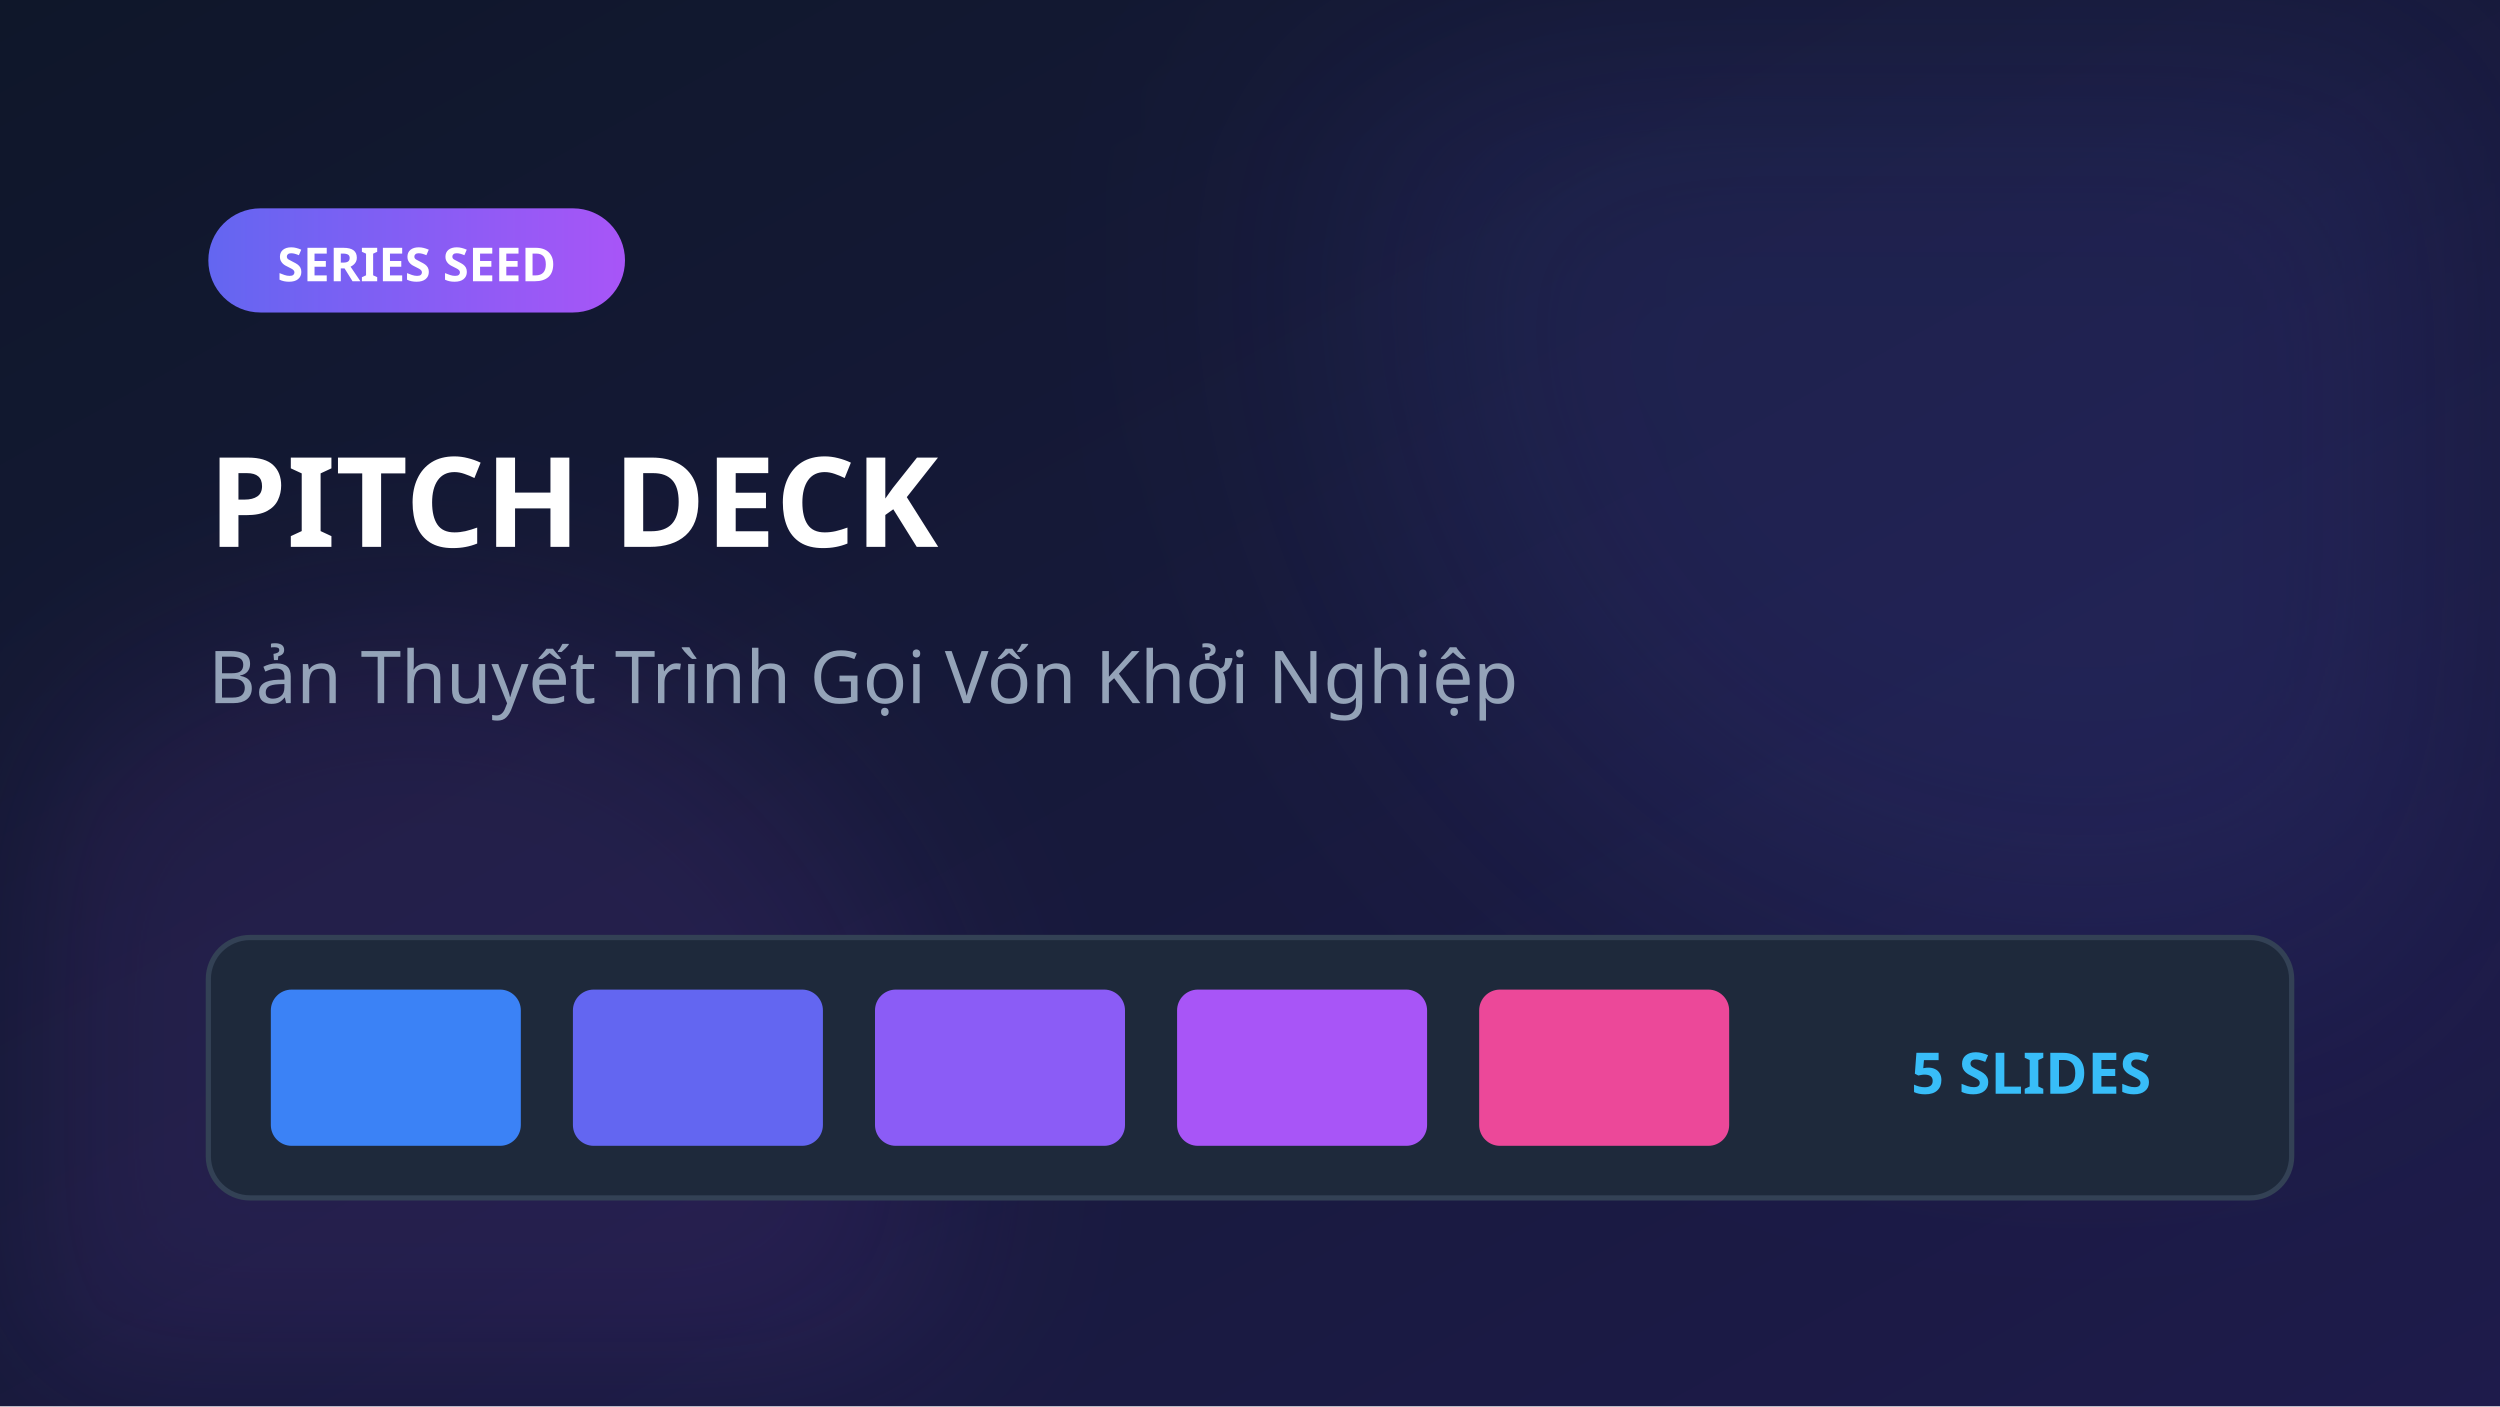
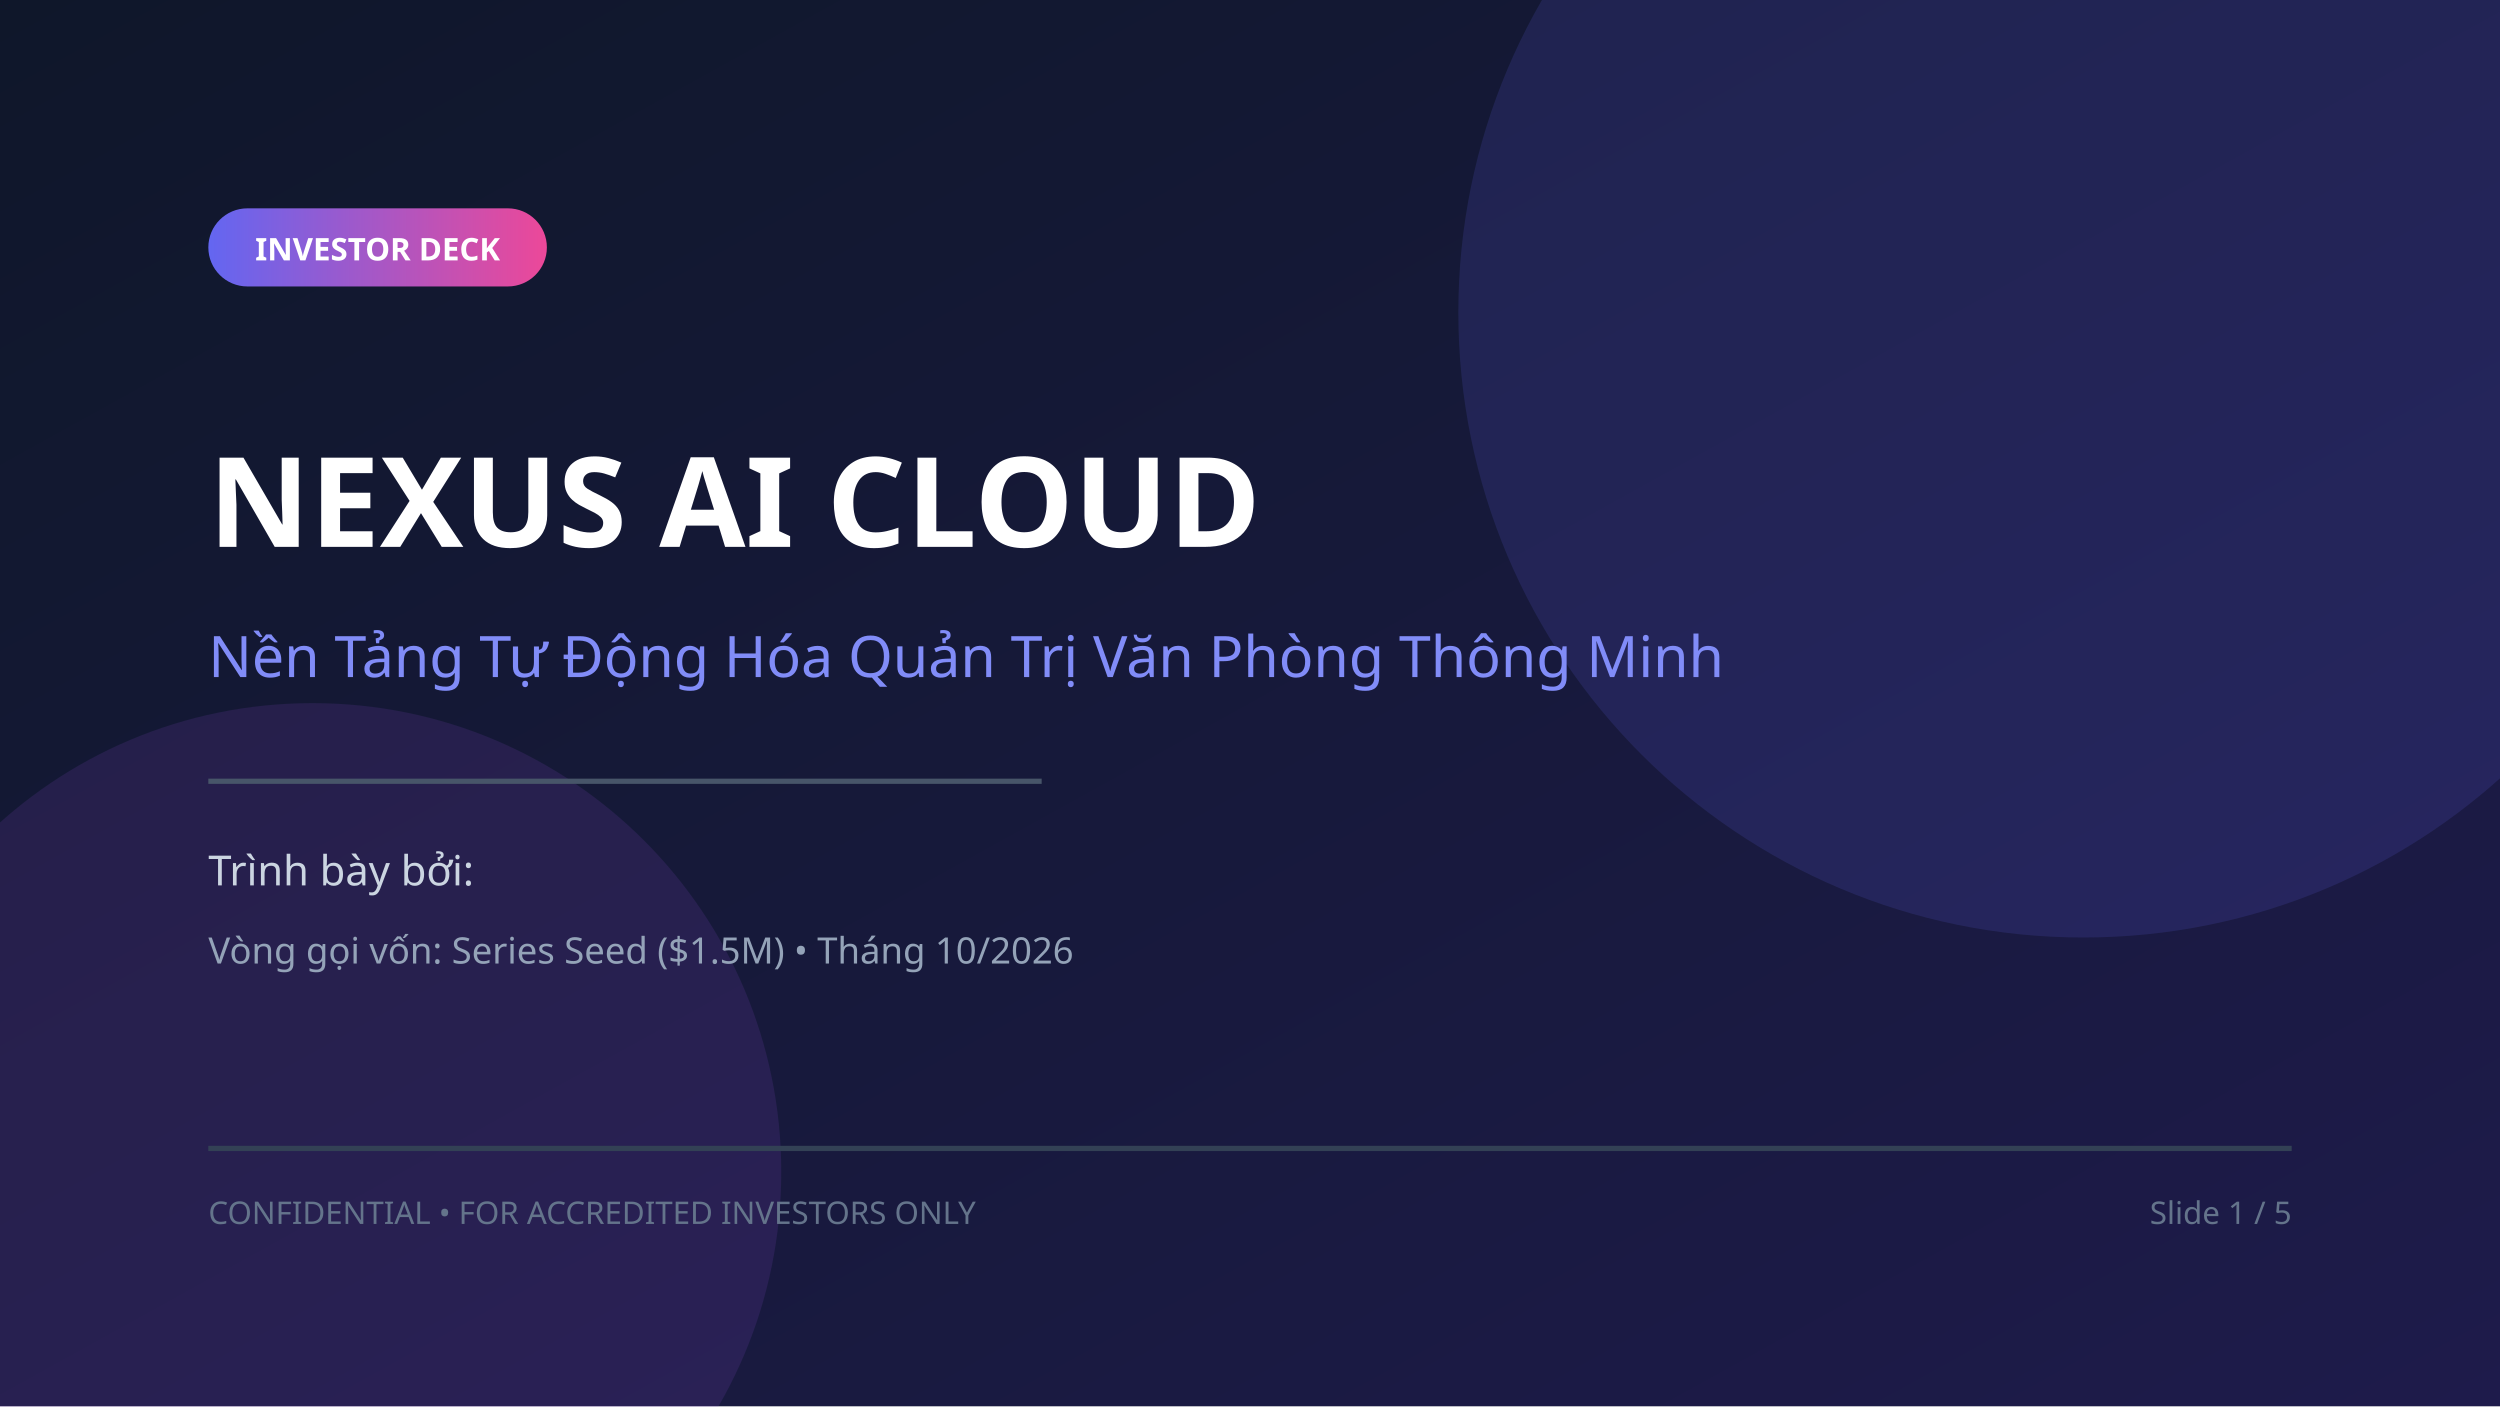
- <svg xmlns="http://www.w3.org/2000/svg" viewBox="0 0 480 270" width="100%" height="100%">
+ <svg xmlns="http://www.w3.org/2000/svg" viewBox="0 0 960 540" width="100%" height="100%">
  <defs>
-     <linearGradient id="bgGrad1" x1="0%" y1="0%" x2="100%" y2="100%">
+     <linearGradient id="bg" x1="0%" y1="0%" x2="100%" y2="100%">
      <stop offset="0%" stop-color="#0f172a" />
      <stop offset="100%" stop-color="#1e1b4b" />
    </linearGradient>
-     <linearGradient id="accent1" x1="0%" y1="0%" x2="100%" y2="0%">
+     <linearGradient id="glow" x1="0%" y1="0%" x2="100%" y2="0%">
      <stop offset="0%" stop-color="#6366f1" />
-       <stop offset="100%" stop-color="#a855f7" />
+       <stop offset="100%" stop-color="#ec4899" />
    </linearGradient>
  </defs>
-   <rect width="100%" height="100%" fill="url(#bgGrad1)" />
-   <circle cx="400" cy="50" r="140" fill="#6366f1" opacity="0.12" filter="blur(30px)" />
-   <circle cx="80" cy="220" r="100" fill="#a855f7" opacity="0.1" filter="blur(20px)" />
-   <rect x="40" y="40" width="80" height="20" rx="10" fill="url(#accent1)" />
-   <text x="80" y="54" font-size="9" font-family="sans-serif" font-weight="bold" fill="#ffffff" text-anchor="middle">SERIES SEED</text>
-   <text x="40" y="105" font-size="24" font-family="sans-serif" font-weight="900" fill="#ffffff">PITCH DECK</text>
-   <text x="40" y="135" font-size="14" font-family="sans-serif" font-weight="500" fill="#94a3b8">Bản Thuyết Trình Gọi Vốn Khởi Nghiệp</text>
-   <rect x="40" y="180" width="400" height="50" rx="8" fill="#1e293b" stroke="#334155" stroke-width="1" />
-   <rect x="52" y="190" width="48" height="30" rx="4" fill="#3b82f6" />
-   <rect x="110" y="190" width="48" height="30" rx="4" fill="#6366f1" />
-   <rect x="168" y="190" width="48" height="30" rx="4" fill="#8b5cf6" />
-   <rect x="226" y="190" width="48" height="30" rx="4" fill="#a855f7" />
-   <rect x="284" y="190" width="48" height="30" rx="4" fill="#ec4899" />
-   <text x="390" y="210" font-size="11" font-family="sans-serif" font-weight="bold" fill="#38bdf8" text-anchor="middle">5 SLIDES</text>
+   <rect width="100%" height="100%" fill="url(#bg)" />
+   <circle cx="800" cy="120" r="240" fill="#6366f1" opacity="0.15" />
+   <circle cx="120" cy="450" r="180" fill="#a855f7" opacity="0.12" />
+   <rect x="80" y="80" width="130" height="30" rx="15" fill="url(#glow)" />
+   <text x="145" y="100" font-size="12" font-family="sans-serif" font-weight="bold" fill="#ffffff" text-anchor="middle">INVESTOR DECK</text>
+   <text x="80" y="210" font-size="48" font-family="sans-serif" font-weight="900" fill="#ffffff">NEXUS AI CLOUD</text>
+   <text x="80" y="260" font-size="22" font-family="sans-serif" font-weight="500" fill="#818cf8">Nền Tảng Tự Động Hóa Quản Trị Văn Phòng Thông Minh</text>
+   <line x1="80" y1="300" x2="400" y2="300" stroke="#475569" stroke-width="2" />
+   <text x="80" y="340" font-size="16" font-family="sans-serif" fill="#cbd5e1">Trình bày bởi: <strong>Executive Team</strong>
+   </text>
+   <text x="80" y="370" font-size="14" font-family="sans-serif" fill="#94a3b8">Vòng gọi vốn: Series Seed ($1.5M) • Tháng 10/2026</text>
+   <rect x="80" y="440" width="800" height="2" fill="#334155" />
+   <text x="80" y="470" font-size="12" font-family="sans-serif" fill="#64748b">CONFIDENTIAL • FOR ACCREDITED INVESTORS ONLY</text>
+   <text x="880" y="470" font-size="12" font-family="sans-serif" fill="#64748b" text-anchor="end">Slide 1 / 5</text>
</svg>
